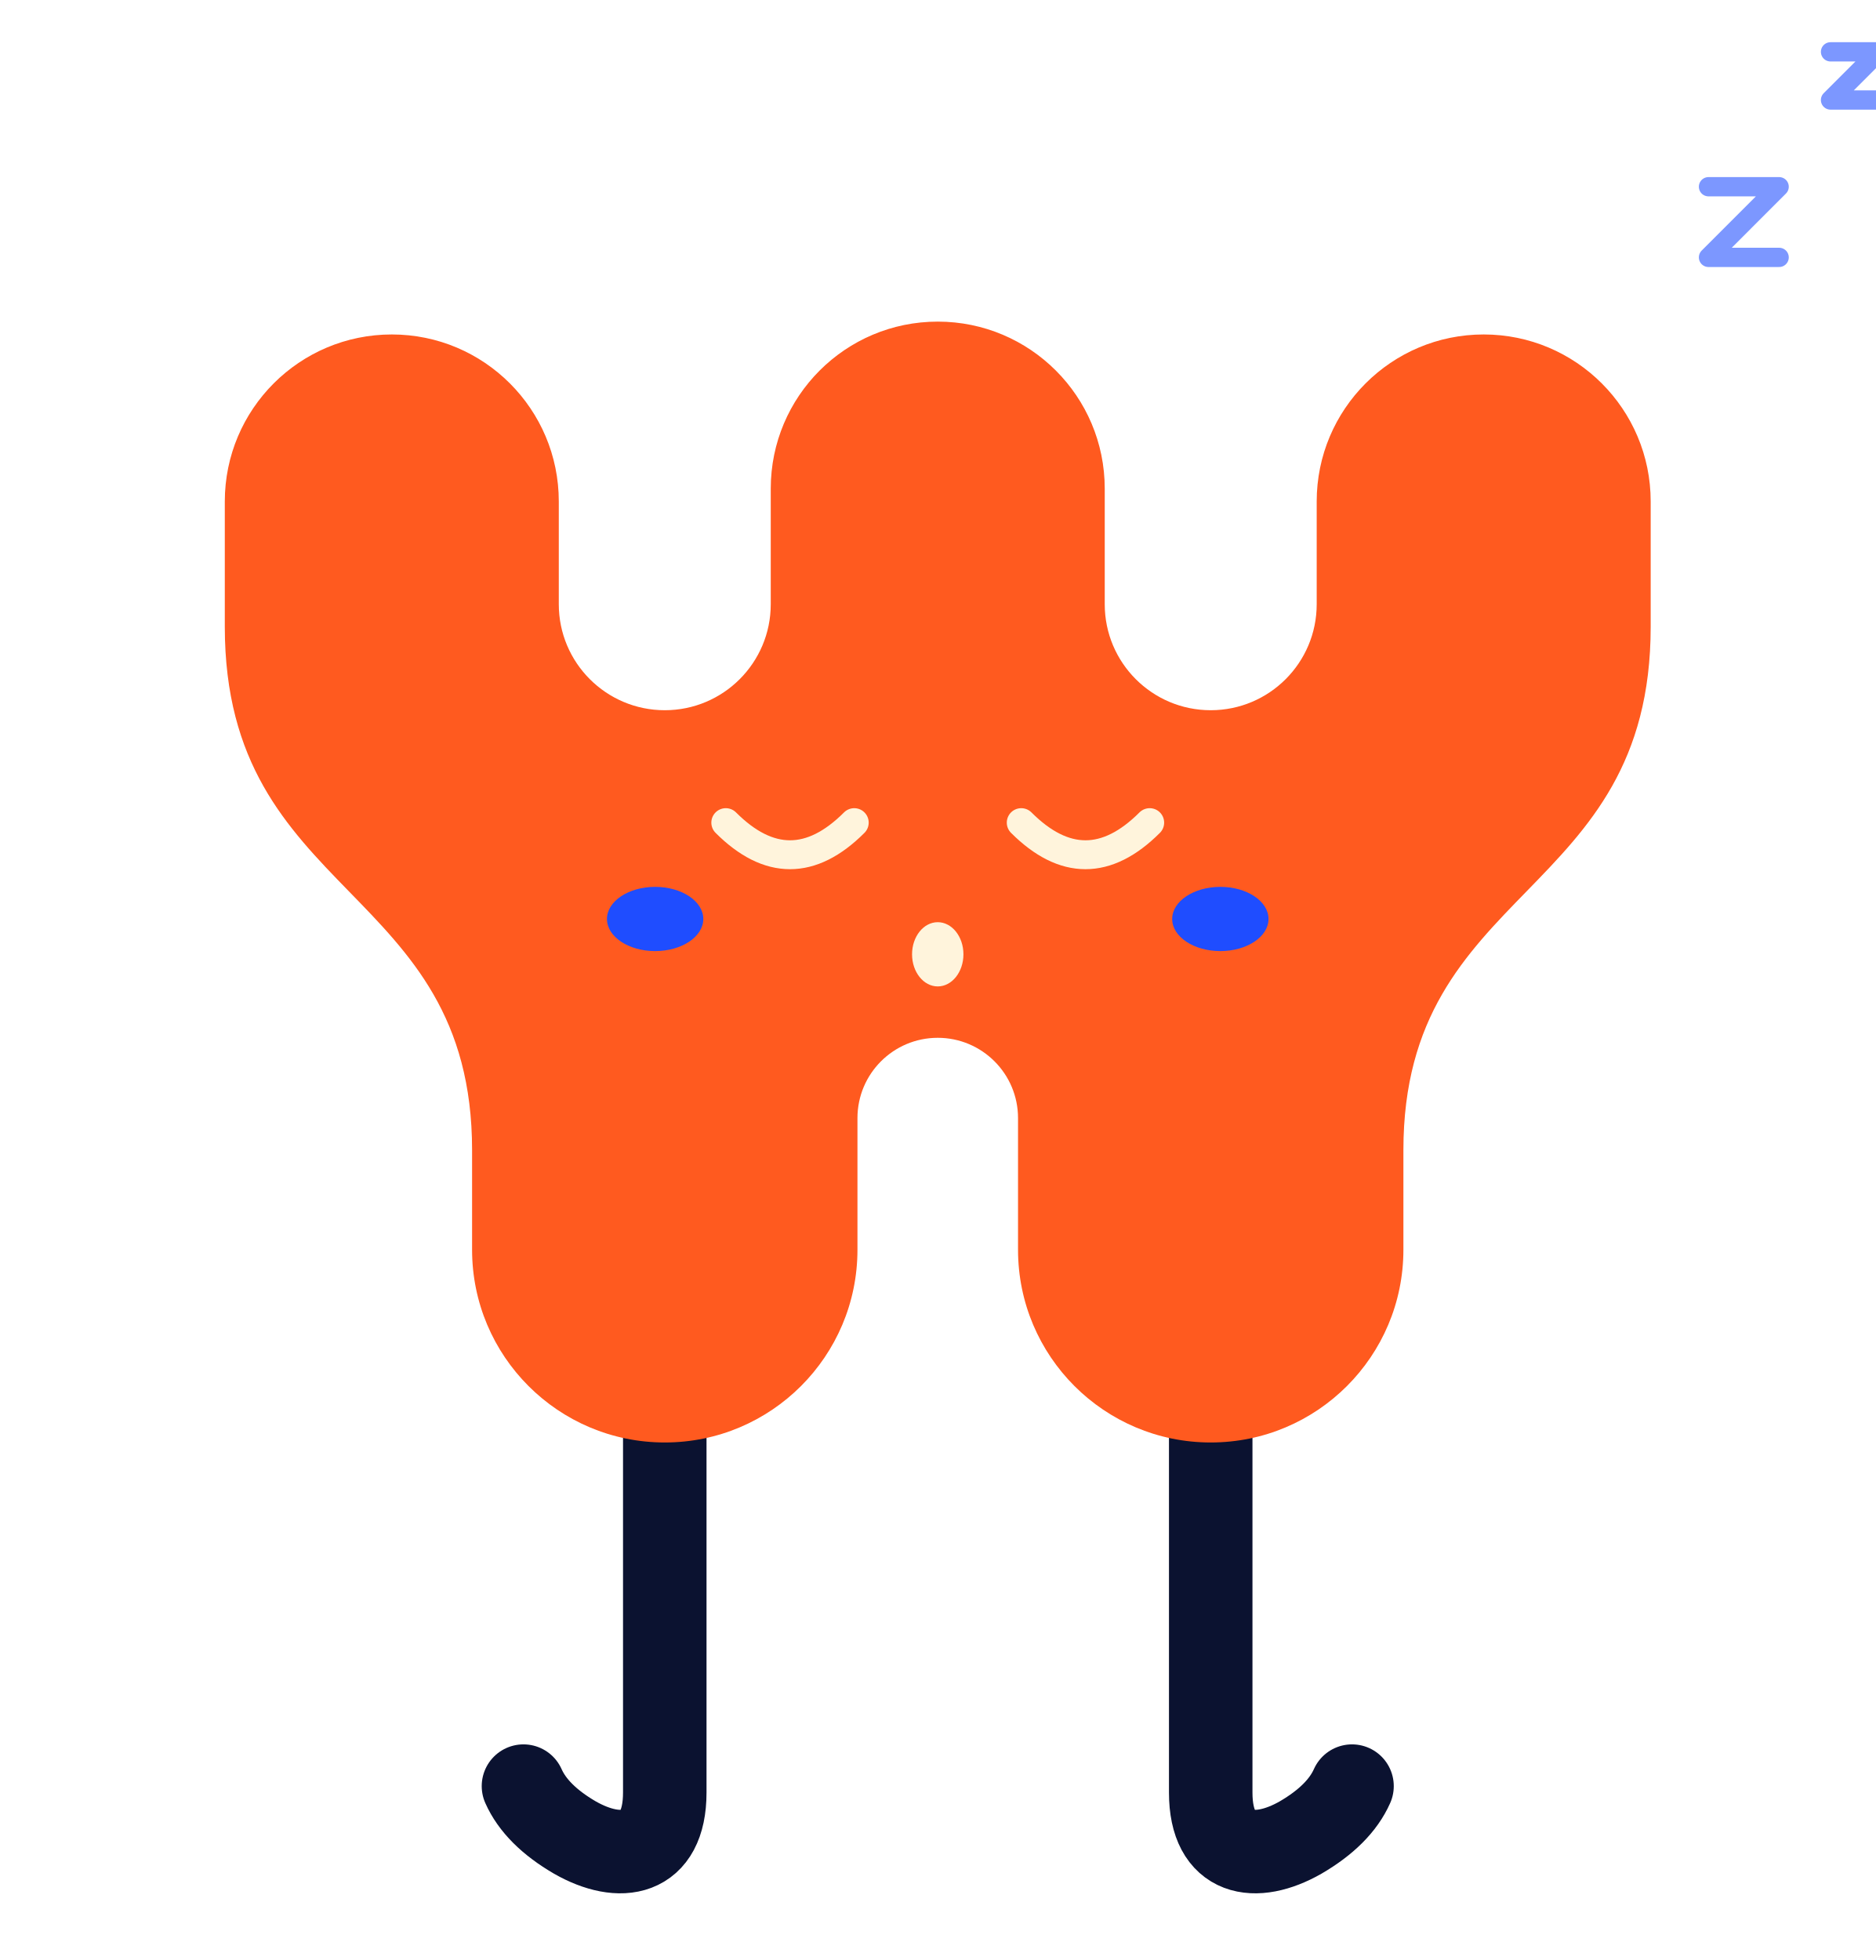
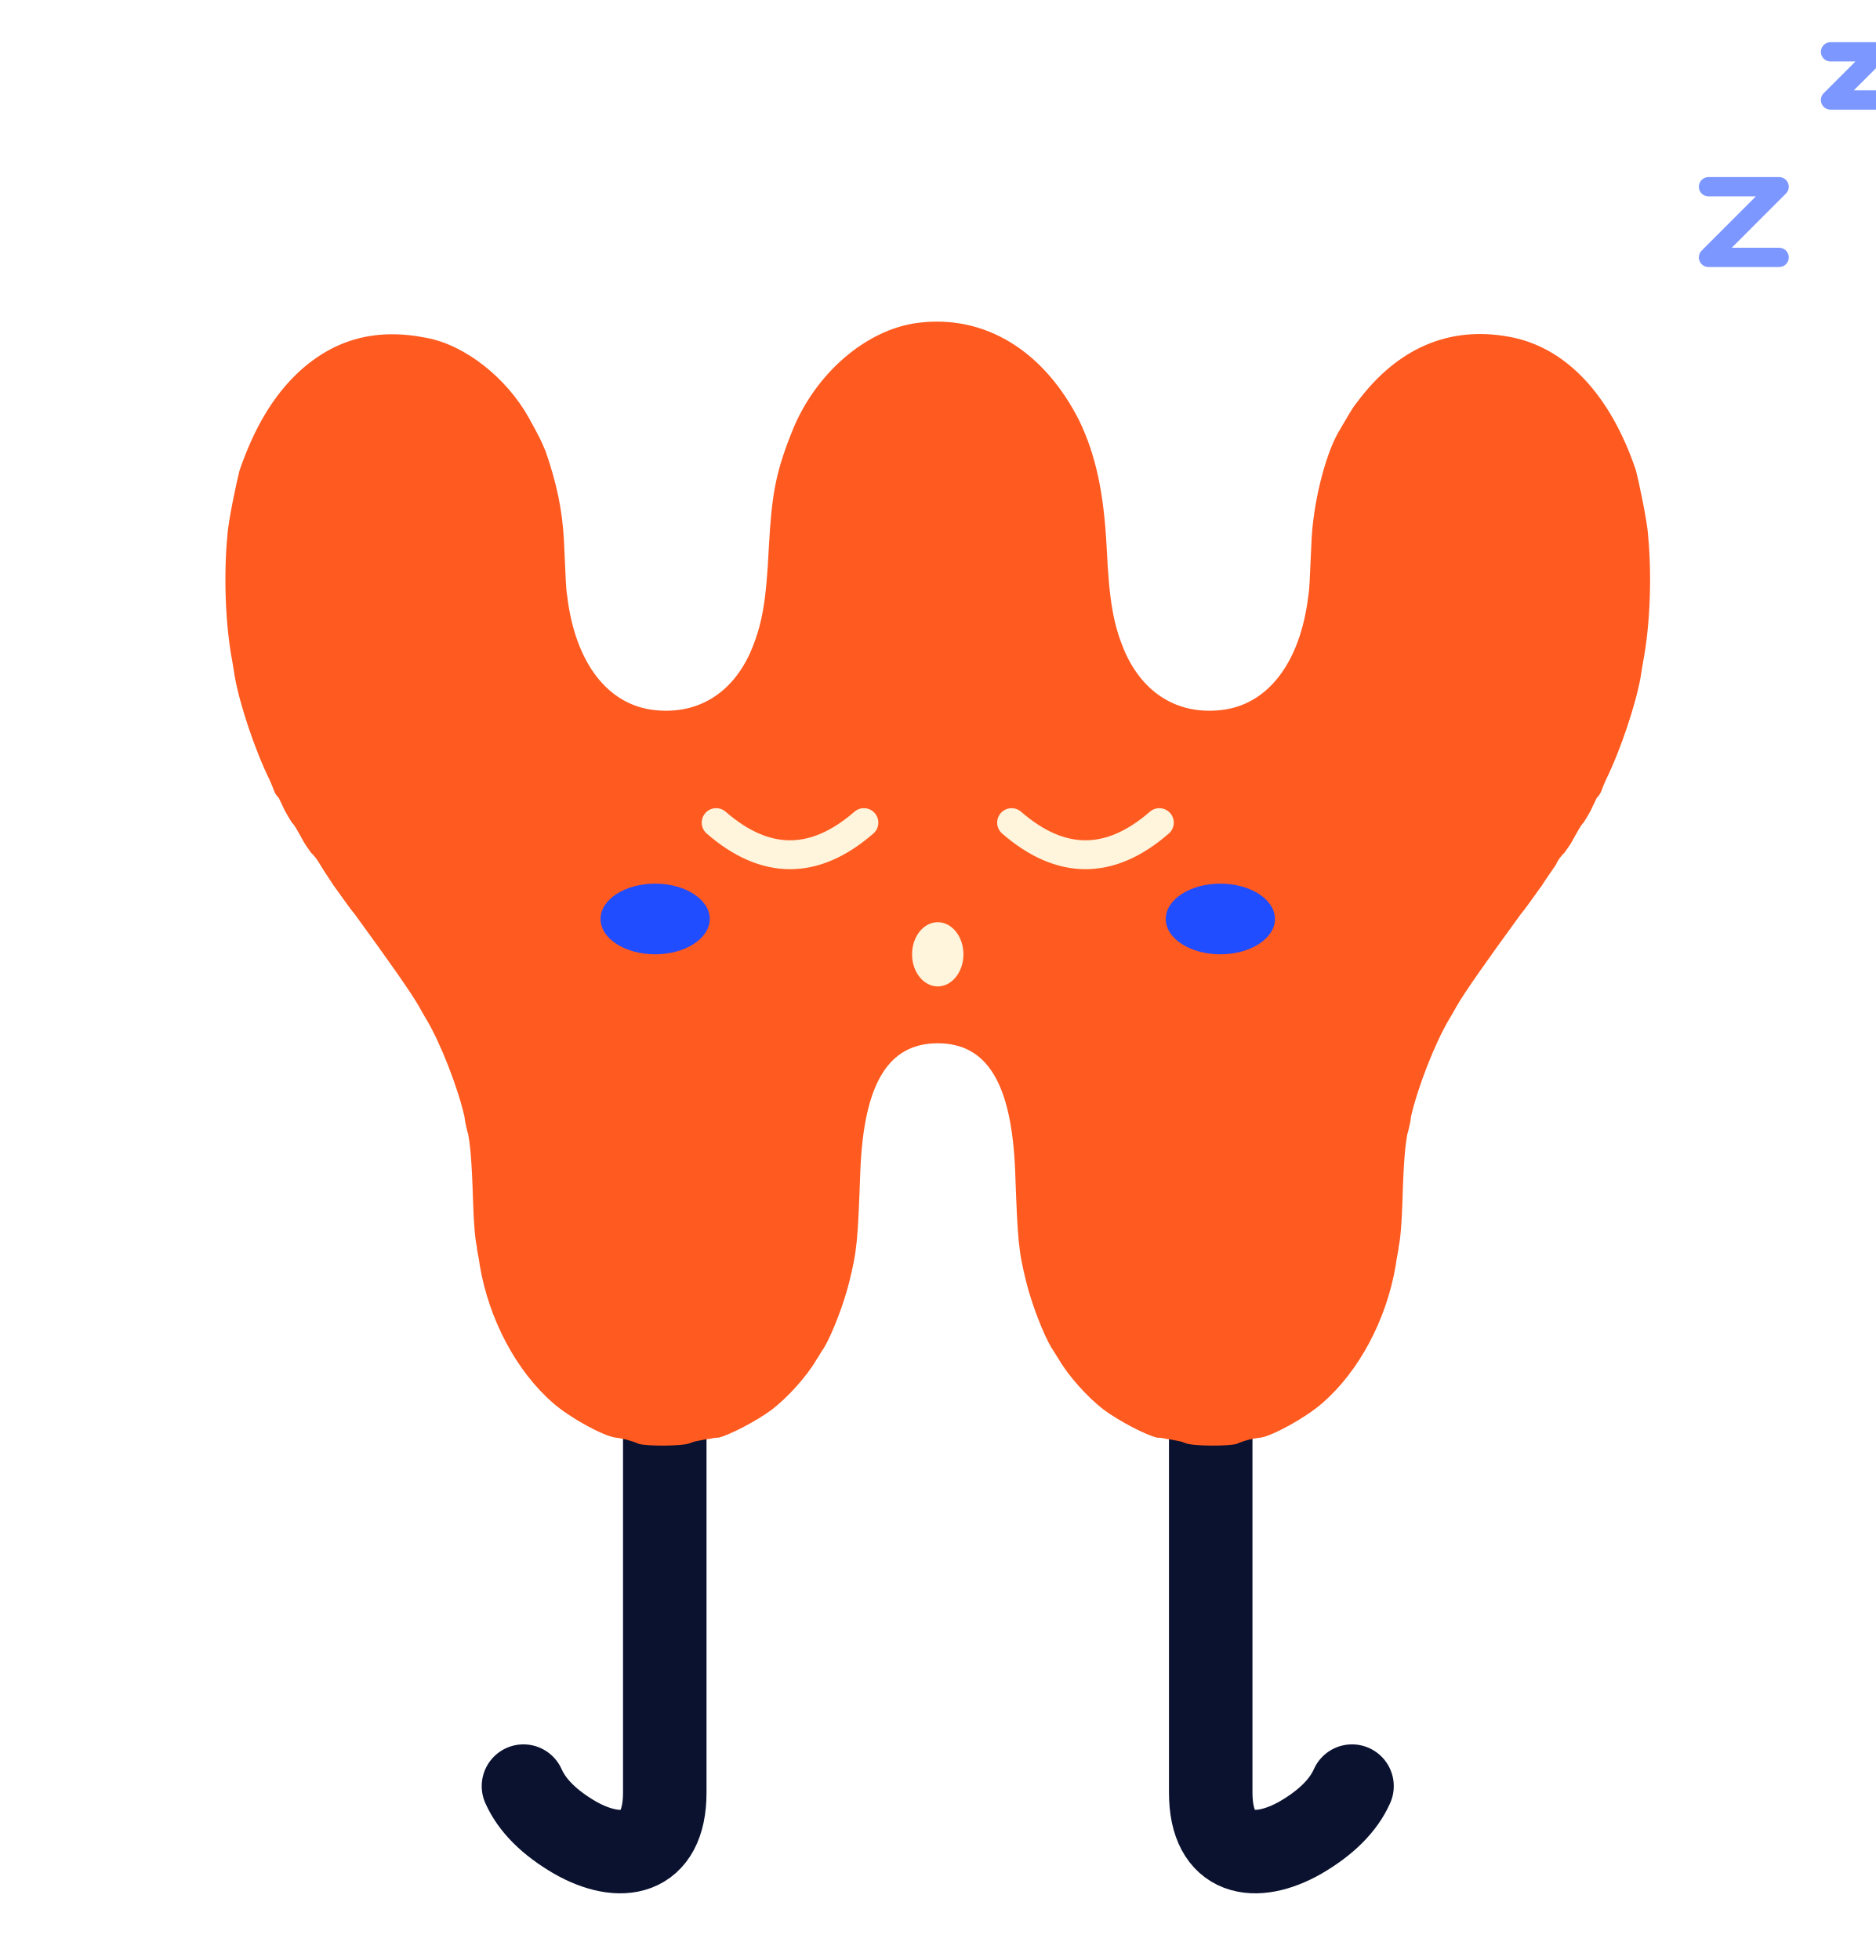
<svg xmlns="http://www.w3.org/2000/svg" class="wovi-mascot" data-pose="wait" width="600" height="627" viewBox="-70 -100 584 610" role="img" aria-label="Wovi, waiting for a job">
  <g class="wovi-zzz" fill="none" stroke="#7C97FF" stroke-width="6" stroke-linecap="round" stroke-linejoin="round">
    <path class="z-0" d="M462 -42 L484 -42 L462 -20 L484 -20" style="transform-origin:473px -31px" />
    <path class="z-1" d="M500 -84 L515 -84 L500 -69 L515 -69" style="transform-origin:507.5px -76.5px" />
  </g>
  <g class="wovi-figure" style="transform-origin:222px 340px">
    <g class="wovi-limb leg-left" style="transform-origin:137px 338px">
      <path d="M137 338 L137 458 C137 478 123 480 109 472 Q97 465 93 456" fill="none" stroke="#0B1230" stroke-width="26" stroke-linecap="round" stroke-linejoin="round" />
    </g>
    <g class="wovi-limb leg-right" style="transform-origin:307px 338px">
      <path d="M307 338 L307 458 C307 478 321 480 335 472 Q347 465 351 456" fill="none" stroke="#0B1230" stroke-width="26" stroke-linecap="round" stroke-linejoin="round" />
    </g>
    <g class="wovi-body" style="transform-origin:222px 340px">
-       <path d="M0 56 L0 95 C0 180 77 175 77 258 L77 289 A60 60 0 0 0 197 289 L197 248 A25 25 0 0 1 247 248 L247 289 A60 60 0 0 0 367 289 L367 258 C367 175 444 180 444 95 L444 56 A52 52 0 0 0 340 56 L340 88 A33 33 0 0 1 274 88 L274 52 A52 52 0 0 0 170 52 L170 88 A33 33 0 0 1 104 88 L104 56 A52 52 0 0 0 0 56 Z" fill="#FF5A1F" />
+       <path d="M215.7 0.4 C199.6 2.5 183.7 16.3 176.6 34.3 C171.5 47.0 170.3 54.0 169.4 70.3 C168.6 87.2 167.3 94.6 163.6 103.1 C157.9 115.7 147.4 122.3 134.2 121.0 C119.4 119.6 109.1 106.4 106.6 85.3 C106.2 83.0 106.2 80.8 105.6 68.1 C105.1 58.6 103.3 50.2 99.9 40.4 C98.4 36.8 98.0 36.0 94.7 30.0 C87.8 17.6 75.0 7.4 63.0 5.1 C47.3 1.9 34.3 5.3 23.0 15.7 C15.1 23.1 9.2 33.0 4.6 46.3 C3.8 49.3 1.0 62.4 0.8 66.7 C-0.4 79.1 0.2 94.6 2.3 105.6 C2.5 106.9 2.9 109.0 3.1 110.5 C4.6 119.1 9.4 133.5 14.0 142.8 C14.5 143.9 15.1 145.4 15.3 146.0 C15.5 146.6 16.1 147.7 16.8 148.3 C17.2 149.2 18.0 150.7 18.6 152.1 C19.3 153.4 20.3 155.1 20.9 156.0 C21.8 156.8 22.8 158.9 23.7 160.4 C24.9 162.7 25.6 163.6 26.8 165.3 C27.9 166.3 29.1 168.0 29.7 169.1 C31.2 171.6 32.7 173.7 33.9 175.6 C34.6 176.5 35.6 178.0 36.2 178.8 C36.9 179.7 38.7 182.4 40.6 184.7 C51.1 199.1 58.0 208.9 60.5 213.3 C61.2 214.6 62.2 216.3 62.8 217.3 C67.2 224.7 72.5 238.3 74.6 247.4 C74.8 249.3 75.4 251.8 75.8 253.1 C76.4 256.5 76.9 260.7 77.3 273.8 C77.5 280.4 77.9 285.5 78.5 288.2 C78.5 289.3 79.2 291.8 79.4 293.9 C82.3 310.9 90.9 326.9 102.2 336.7 C107.4 341.3 117.9 347.0 121.7 347.5 C123.8 347.7 126.9 348.5 128.8 349.4 C131.1 350.2 142.6 350.2 144.9 349.2 C146.0 348.7 147.2 348.5 148.3 348.3 C149.3 348.1 150.4 347.9 151.0 347.9 C151.4 347.7 152.7 347.5 153.7 347.5 C156.9 346.8 165.5 342.4 170.3 338.8 C175.3 335.0 181.4 328.2 184.3 323.1 C184.9 322.3 185.8 320.6 186.6 319.5 C189.1 315.3 192.7 306.0 194.4 299.2 C196.9 289.1 197.1 286.3 197.9 264.3 C199.0 237.4 206.5 224.7 222.0 224.7 C237.5 224.7 245.0 237.4 246.1 264.3 C246.9 286.3 247.1 289.1 249.6 299.2 C251.3 306.0 254.9 315.3 257.4 319.5 C258.2 320.6 259.1 322.3 259.7 323.1 C262.6 328.2 268.7 335.0 273.7 338.8 C278.5 342.4 287.1 346.8 290.3 347.5 C291.3 347.5 292.6 347.7 293.2 347.9 C293.6 347.9 294.7 348.1 295.7 348.3 C296.8 348.5 298.0 348.7 299.1 349.2 C301.4 350.2 312.9 350.2 315.2 349.4 C317.1 348.5 320.2 347.7 322.5 347.5 C326.1 347.0 336.6 341.3 341.8 336.7 C353.1 326.9 361.7 310.9 364.6 293.9 C364.8 291.8 365.5 289.3 365.5 288.2 C366.1 285.5 366.5 280.4 366.7 273.8 C367.1 260.7 367.6 256.5 368.2 253.1 C368.6 251.8 369.2 249.3 369.4 247.4 C371.5 238.3 376.8 224.7 381.2 217.3 C381.8 216.3 382.8 214.6 383.5 213.3 C386.0 208.9 392.9 199.1 403.4 184.7 C405.3 182.4 407.1 179.7 407.8 178.8 C408.4 178.0 409.4 176.5 410.1 175.6 C411.3 173.7 412.8 171.6 414.5 169.1 C414.9 168.0 416.1 166.3 417.2 165.3 C418.4 163.6 419.1 162.7 420.3 160.4 C421.2 158.9 422.2 156.8 423.1 156.0 C423.7 155.1 424.7 153.4 425.4 152.1 C426.0 150.7 426.8 149.2 427.2 148.3 C427.9 147.7 428.5 146.6 428.7 146.0 C428.9 145.4 429.5 143.9 430.0 142.8 C434.6 133.5 439.4 119.1 440.9 110.5 C441.1 109.0 441.5 106.9 441.7 105.6 C443.8 94.6 444.4 79.1 443.2 66.7 C443.0 62.4 440.2 49.3 439.4 46.3 C431.4 22.6 417.4 7.8 399.8 4.7 C381.2 1.3 365.0 8.3 352.5 25.2 C350.8 27.3 350.0 29.0 346.6 34.7 C342.4 42.3 338.9 56.9 338.4 68.1 C337.8 80.8 337.8 83.0 337.4 85.3 C334.9 106.4 324.6 119.6 309.8 121.0 C296.6 122.3 286.1 115.7 280.4 103.1 C276.7 94.6 275.4 87.2 274.6 70.3 C273.7 53.1 271.2 41.5 266.0 30.7 C254.9 8.9 236.5 -2.3 215.7 0.4 Z" fill="#FF5A1F" />
      <g class="wovi-face">
-         <path class="wovi-eye" d="M-20 -4 Q0 16 20 -4" transform="translate(176 160)" fill="none" stroke="#FFF4DC" stroke-width="9" stroke-linecap="round" stroke-linejoin="round" />
-         <path class="wovi-eye" d="M-20 -4 Q0 16 20 -4" transform="translate(268 160)" fill="none" stroke="#FFF4DC" stroke-width="9" stroke-linecap="round" stroke-linejoin="round" />
+         <path class="wovi-eye" d="M-23 -4 Q0 16 23 -4" transform="translate(176 160)" fill="none" stroke="#FFF4DC" stroke-width="9" stroke-linecap="round" stroke-linejoin="round" />
+         <path class="wovi-eye" d="M-23 -4 Q0 16 23 -4" transform="translate(268 160)" fill="none" stroke="#FFF4DC" stroke-width="9" stroke-linecap="round" stroke-linejoin="round" />
        <ellipse cx="222" cy="197" rx="8" ry="10" fill="#FFF4DC" />
-         <ellipse cx="134" cy="186" rx="15" ry="10" fill="#1F4DFF" />
-         <ellipse cx="310" cy="186" rx="15" ry="10" fill="#1F4DFF" />
+         <ellipse cx="134" cy="186" rx="17" ry="11" fill="#1F4DFF" />
+         <ellipse cx="310" cy="186" rx="17" ry="11" fill="#1F4DFF" />
      </g>
    </g>
  </g>
</svg>
